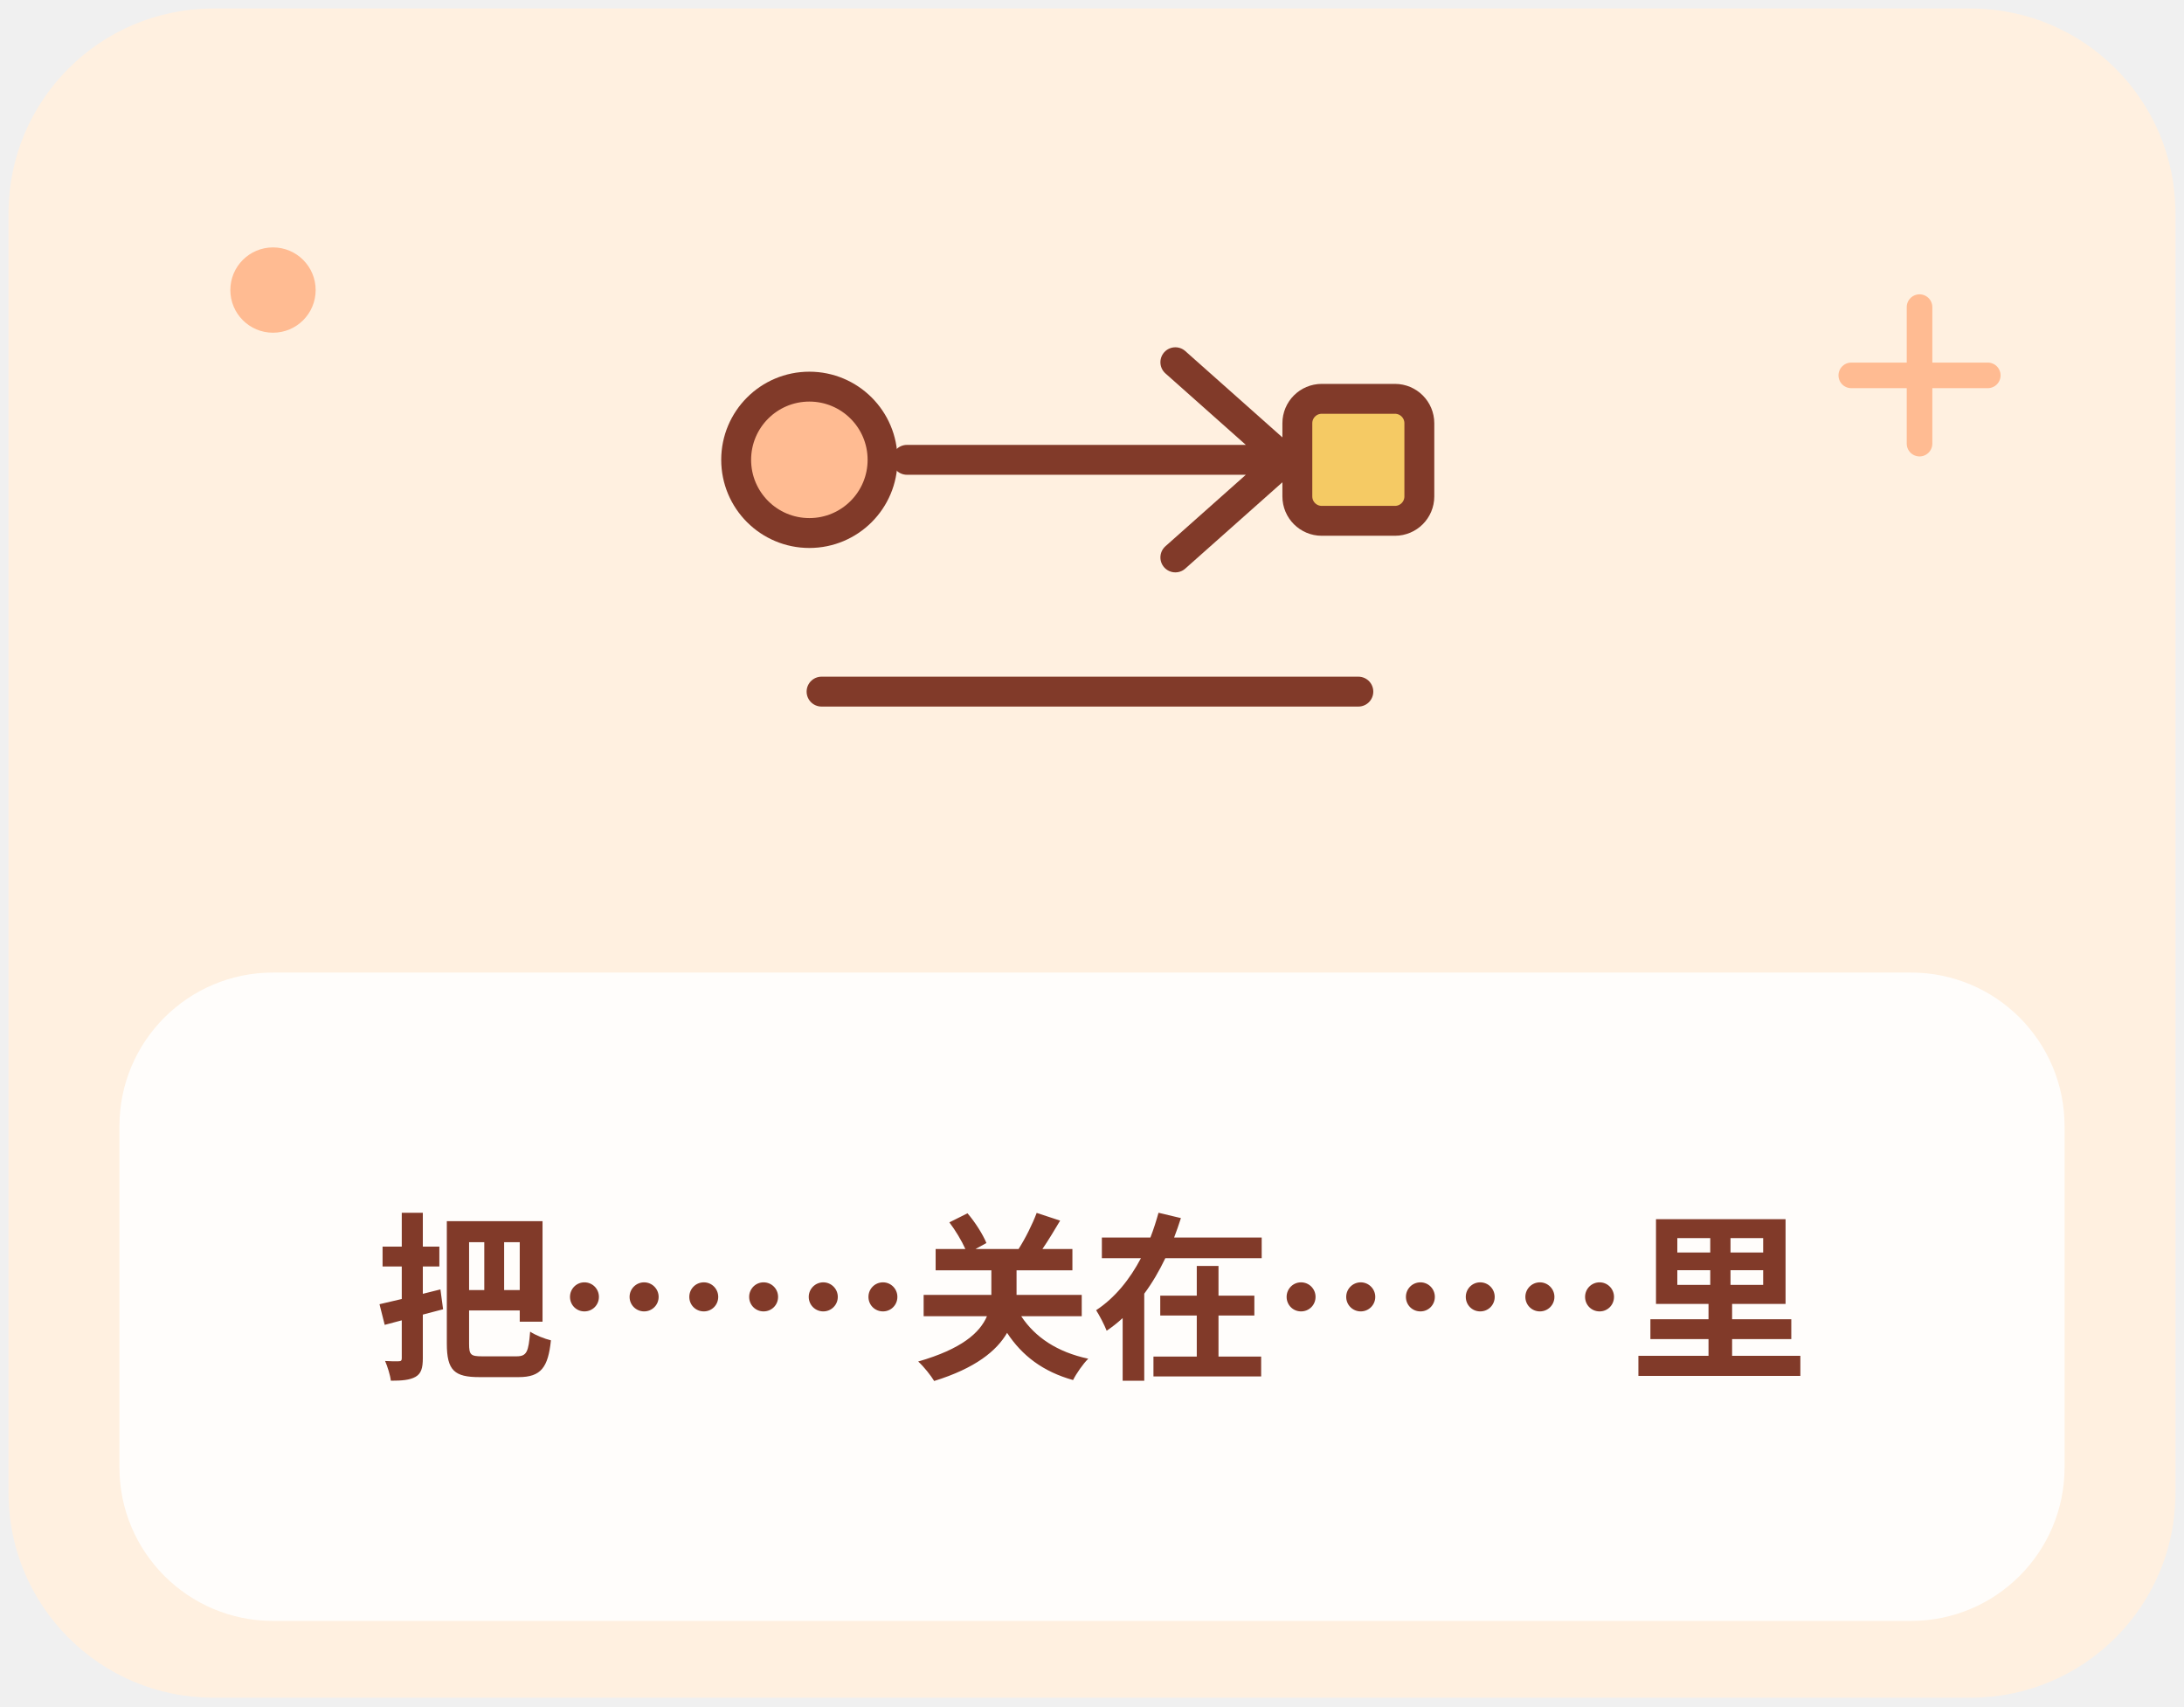
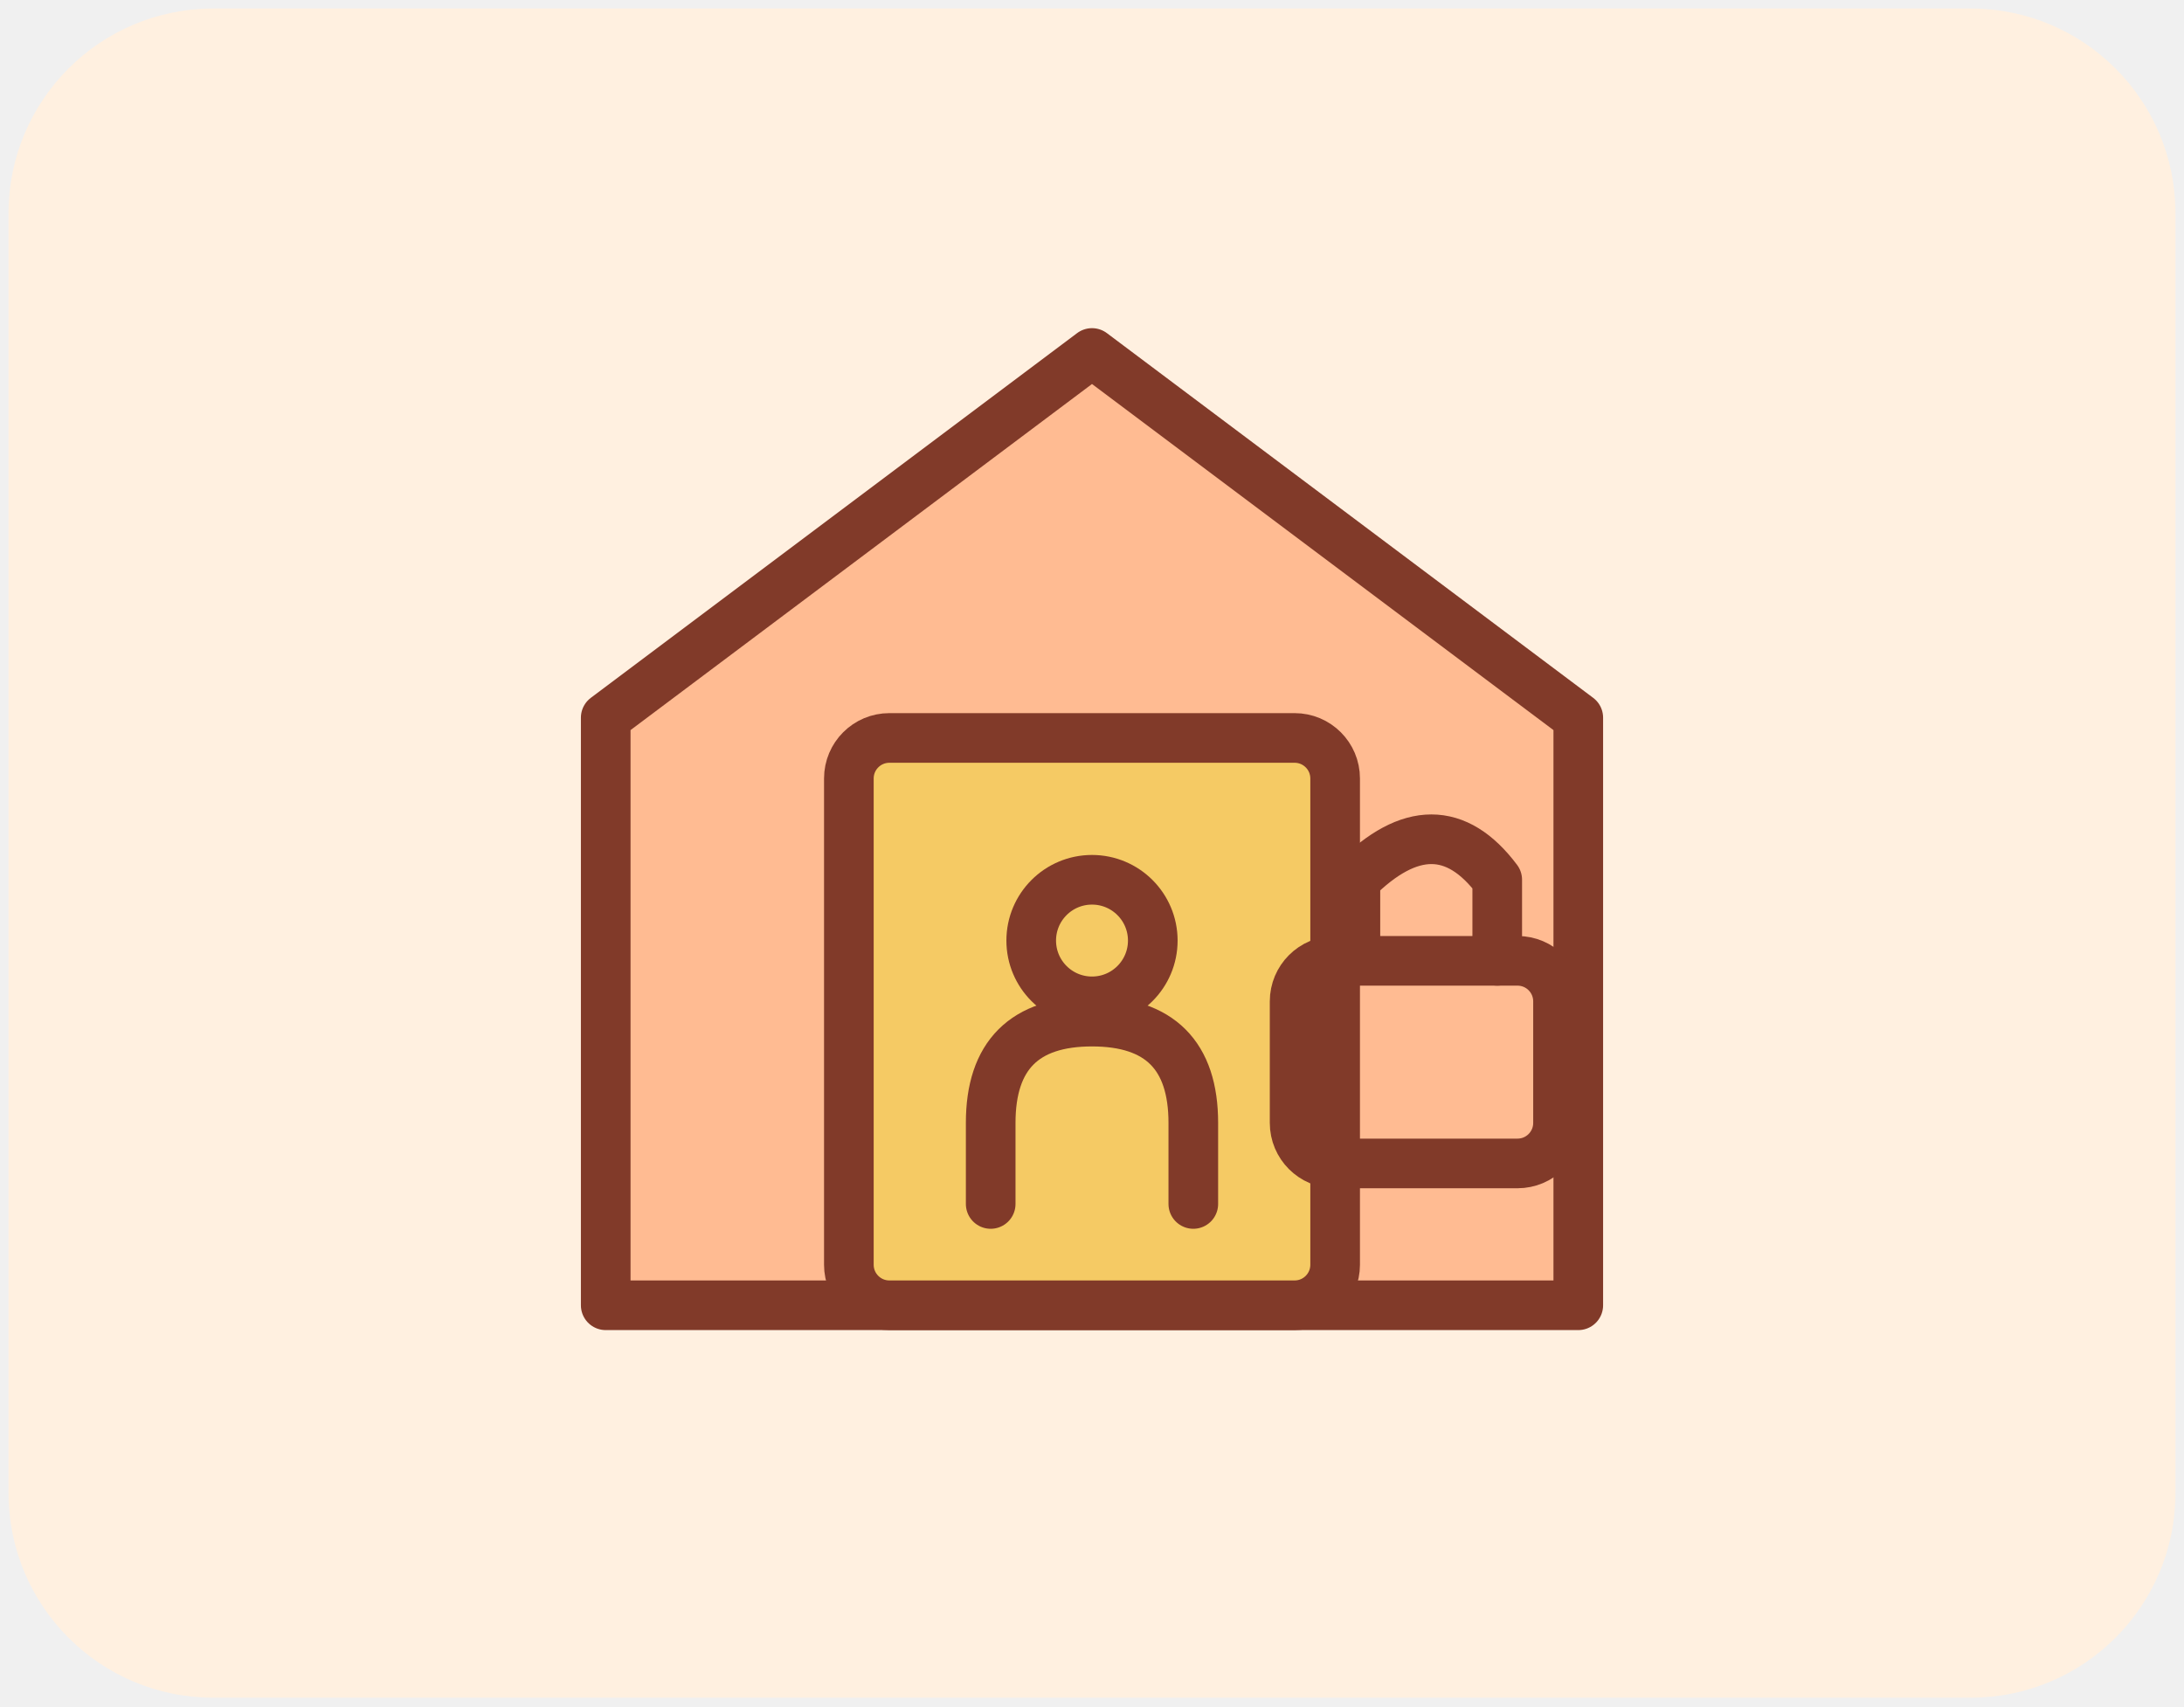
- <svg xmlns="http://www.w3.org/2000/svg" width="256" height="200" viewBox="0 0 256 200" font-family="system-ui,Noto Sans CJK SC,Microsoft YaHei,sans-serif" role="img">
+ <svg xmlns="http://www.w3.org/2000/svg" width="256" height="200" viewBox="0 0 256 200" font-family="system-ui,sans-serif" role="img">
  <rect x="1" y="1" width="254" height="198" rx="24" fill="#fff0e0" />
-   <circle cx="32" cy="34" r="5" fill="#ffbb92" />
-   <path d="M225 36v16m-8-8h16" stroke="#ffbb92" stroke-width="3" stroke-linecap="round" />
-   <g transform="translate(82 11) scale(1.43)" stroke="#813a29" stroke-width="2.45" stroke-linecap="round" stroke-linejoin="round" fill="none">
-     <ellipse cx="9" cy="30" rx="6" ry="6" fill="#ffbb92" />
-     <path d="M17 30h31m-9-8 9 8-9 8" fill="none" />
-     <rect x="49" y="25" width="10" height="10" rx="2" fill="#f5ca64" />
-     <path d="M10 49h44" fill="none" />
+   <g transform="translate(52 20) scale(2.375)" stroke="#813a29" stroke-width="2.45" stroke-linecap="round" stroke-linejoin="round" fill="none">
+     <g transform="translate(0 0) scale(1)">
+       <path d="M8 27l24-18 24 18v29H8z" fill="#ffbb92" />
+       <rect x="20" y="28" width="24" height="28" rx="2" fill="#f5ca64" />
+       <ellipse cx="32" cy="38" rx="3" ry="3" fill="#f5ca64" />
+       <path d="M27 51v-4q0-5 5-5t5 5v4" fill="none" />
+       <rect x="42" y="39" width="13" height="10" rx="2" fill="none" />
+       <path d="M45 39v-4q4-4 7 0v4" fill="none" />
+     </g>
  </g>
-   <rect x="14" y="114" width="228" height="76" rx="18" fill="#fff" opacity=".87" />
-   <text x="128" y="160" fill="#813a29" font-size="21" font-weight="700" text-anchor="middle">把……关在……里</text>
</svg>
